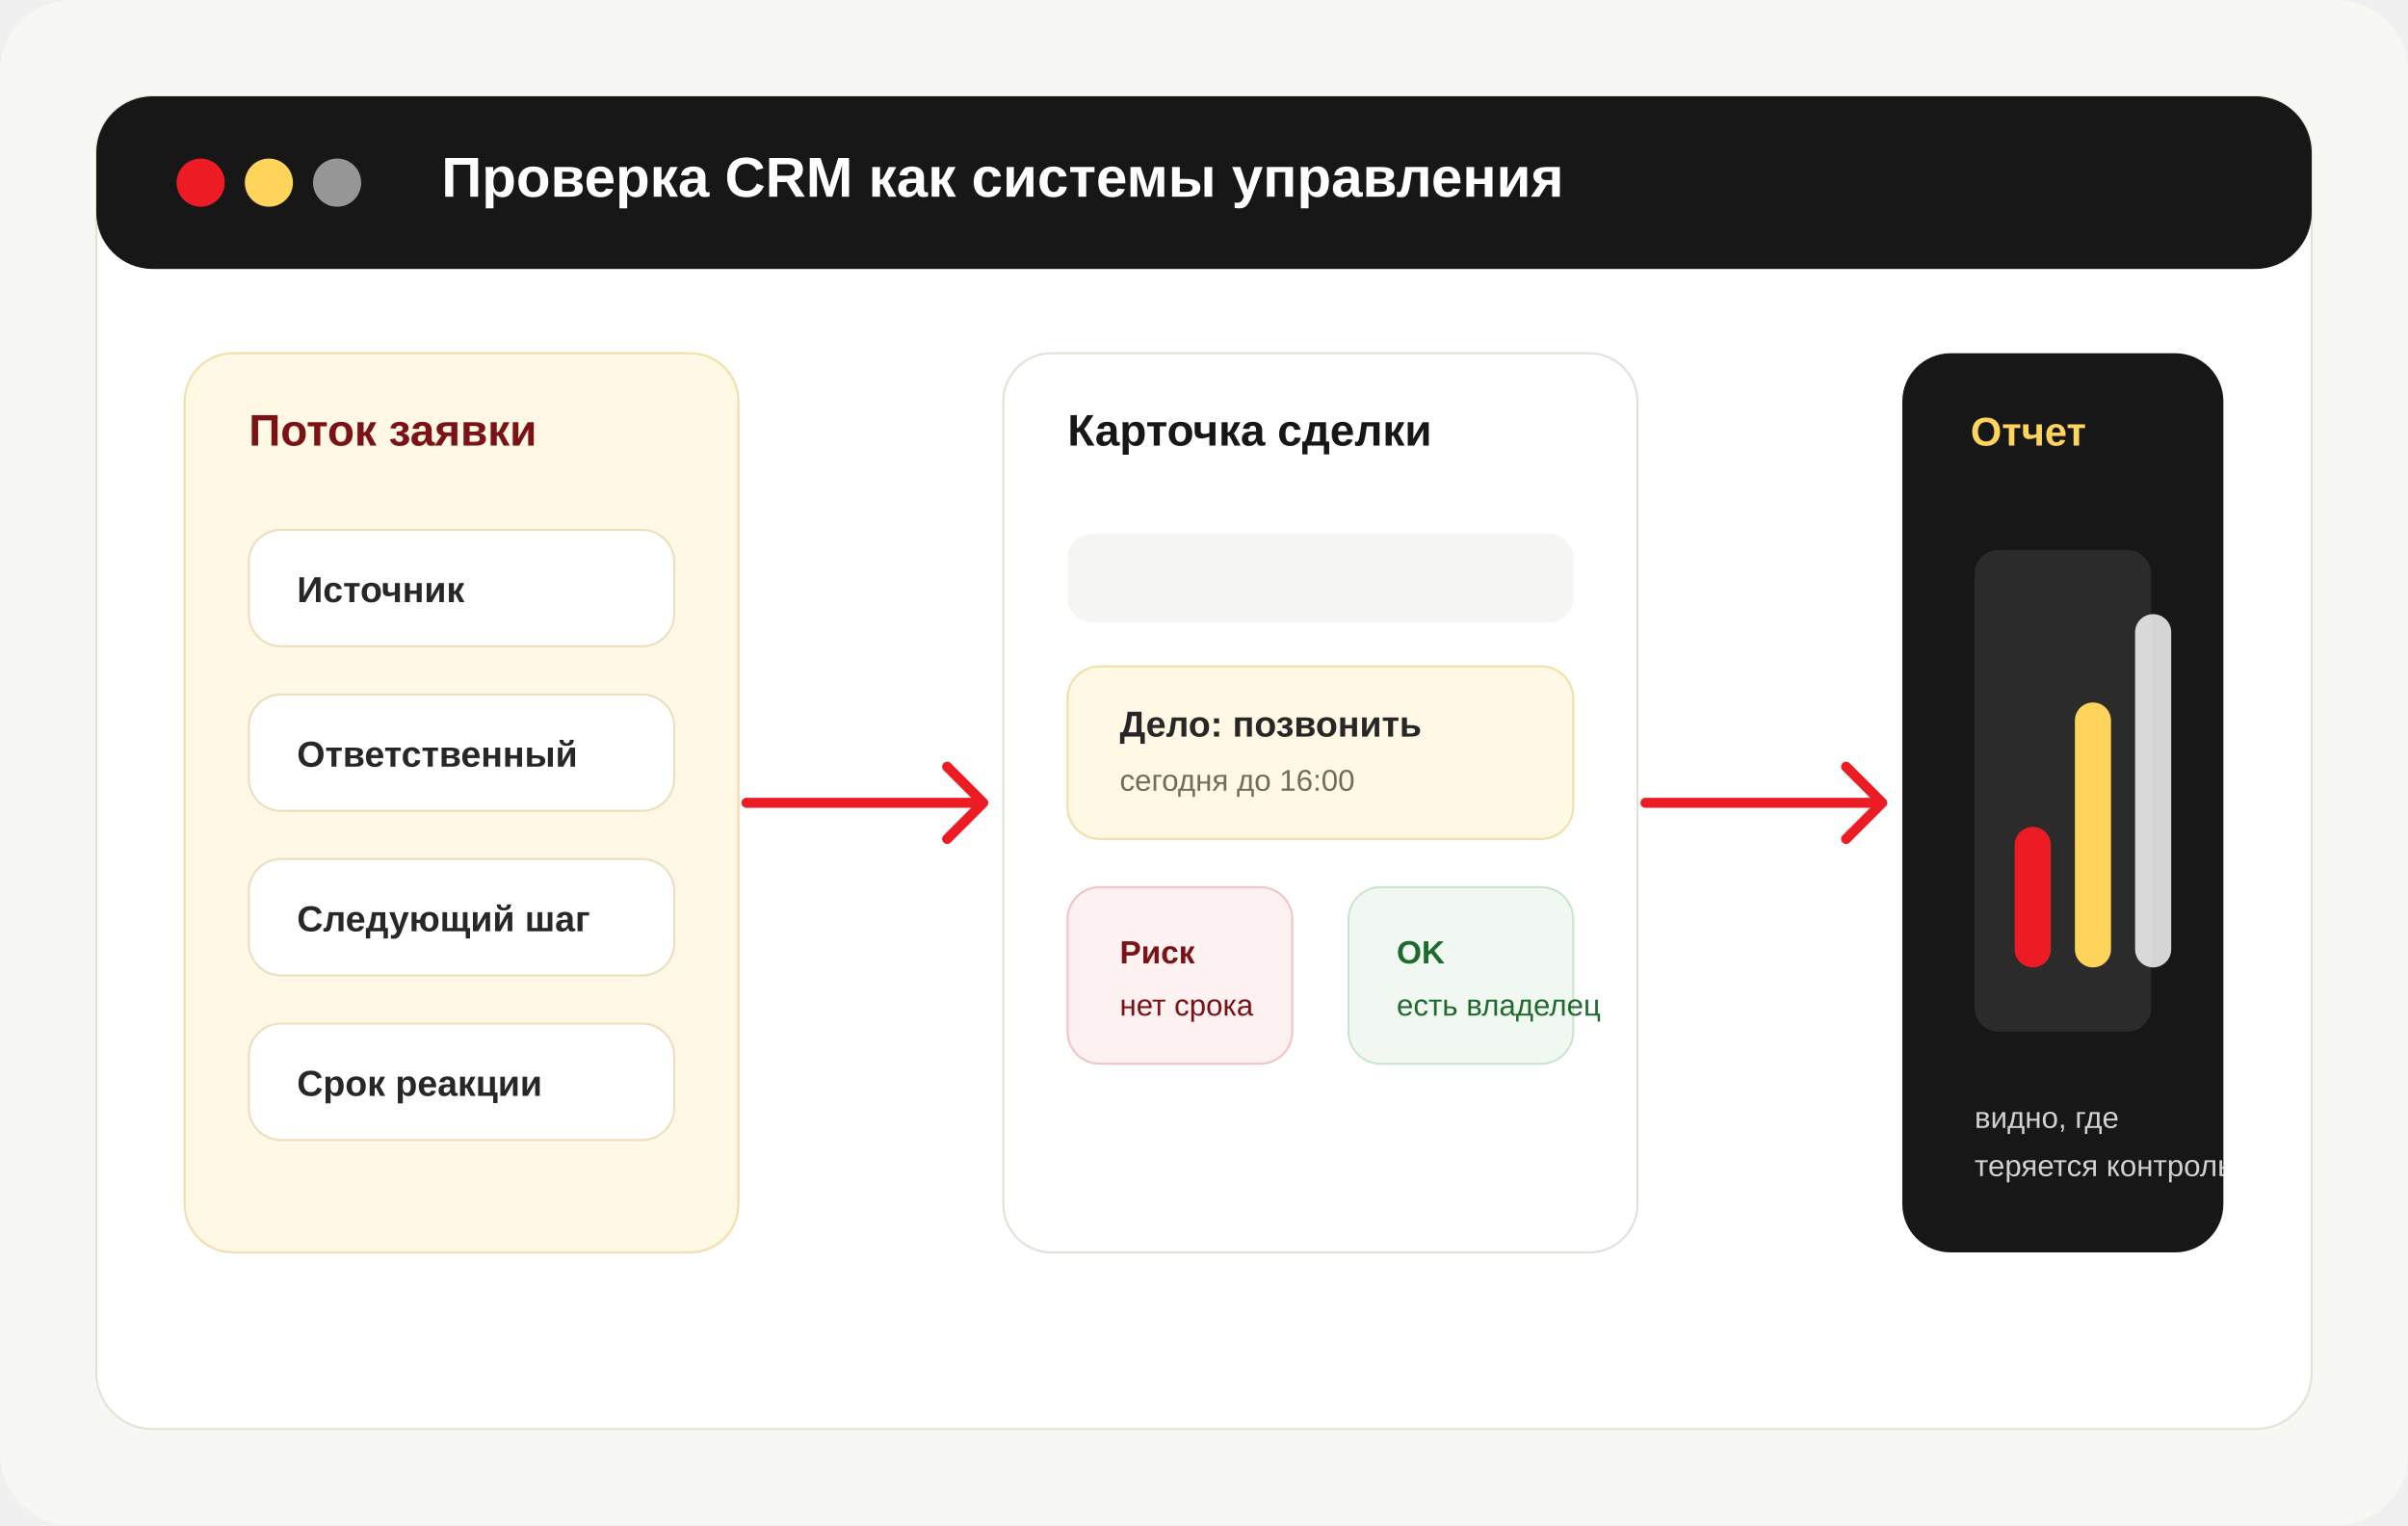
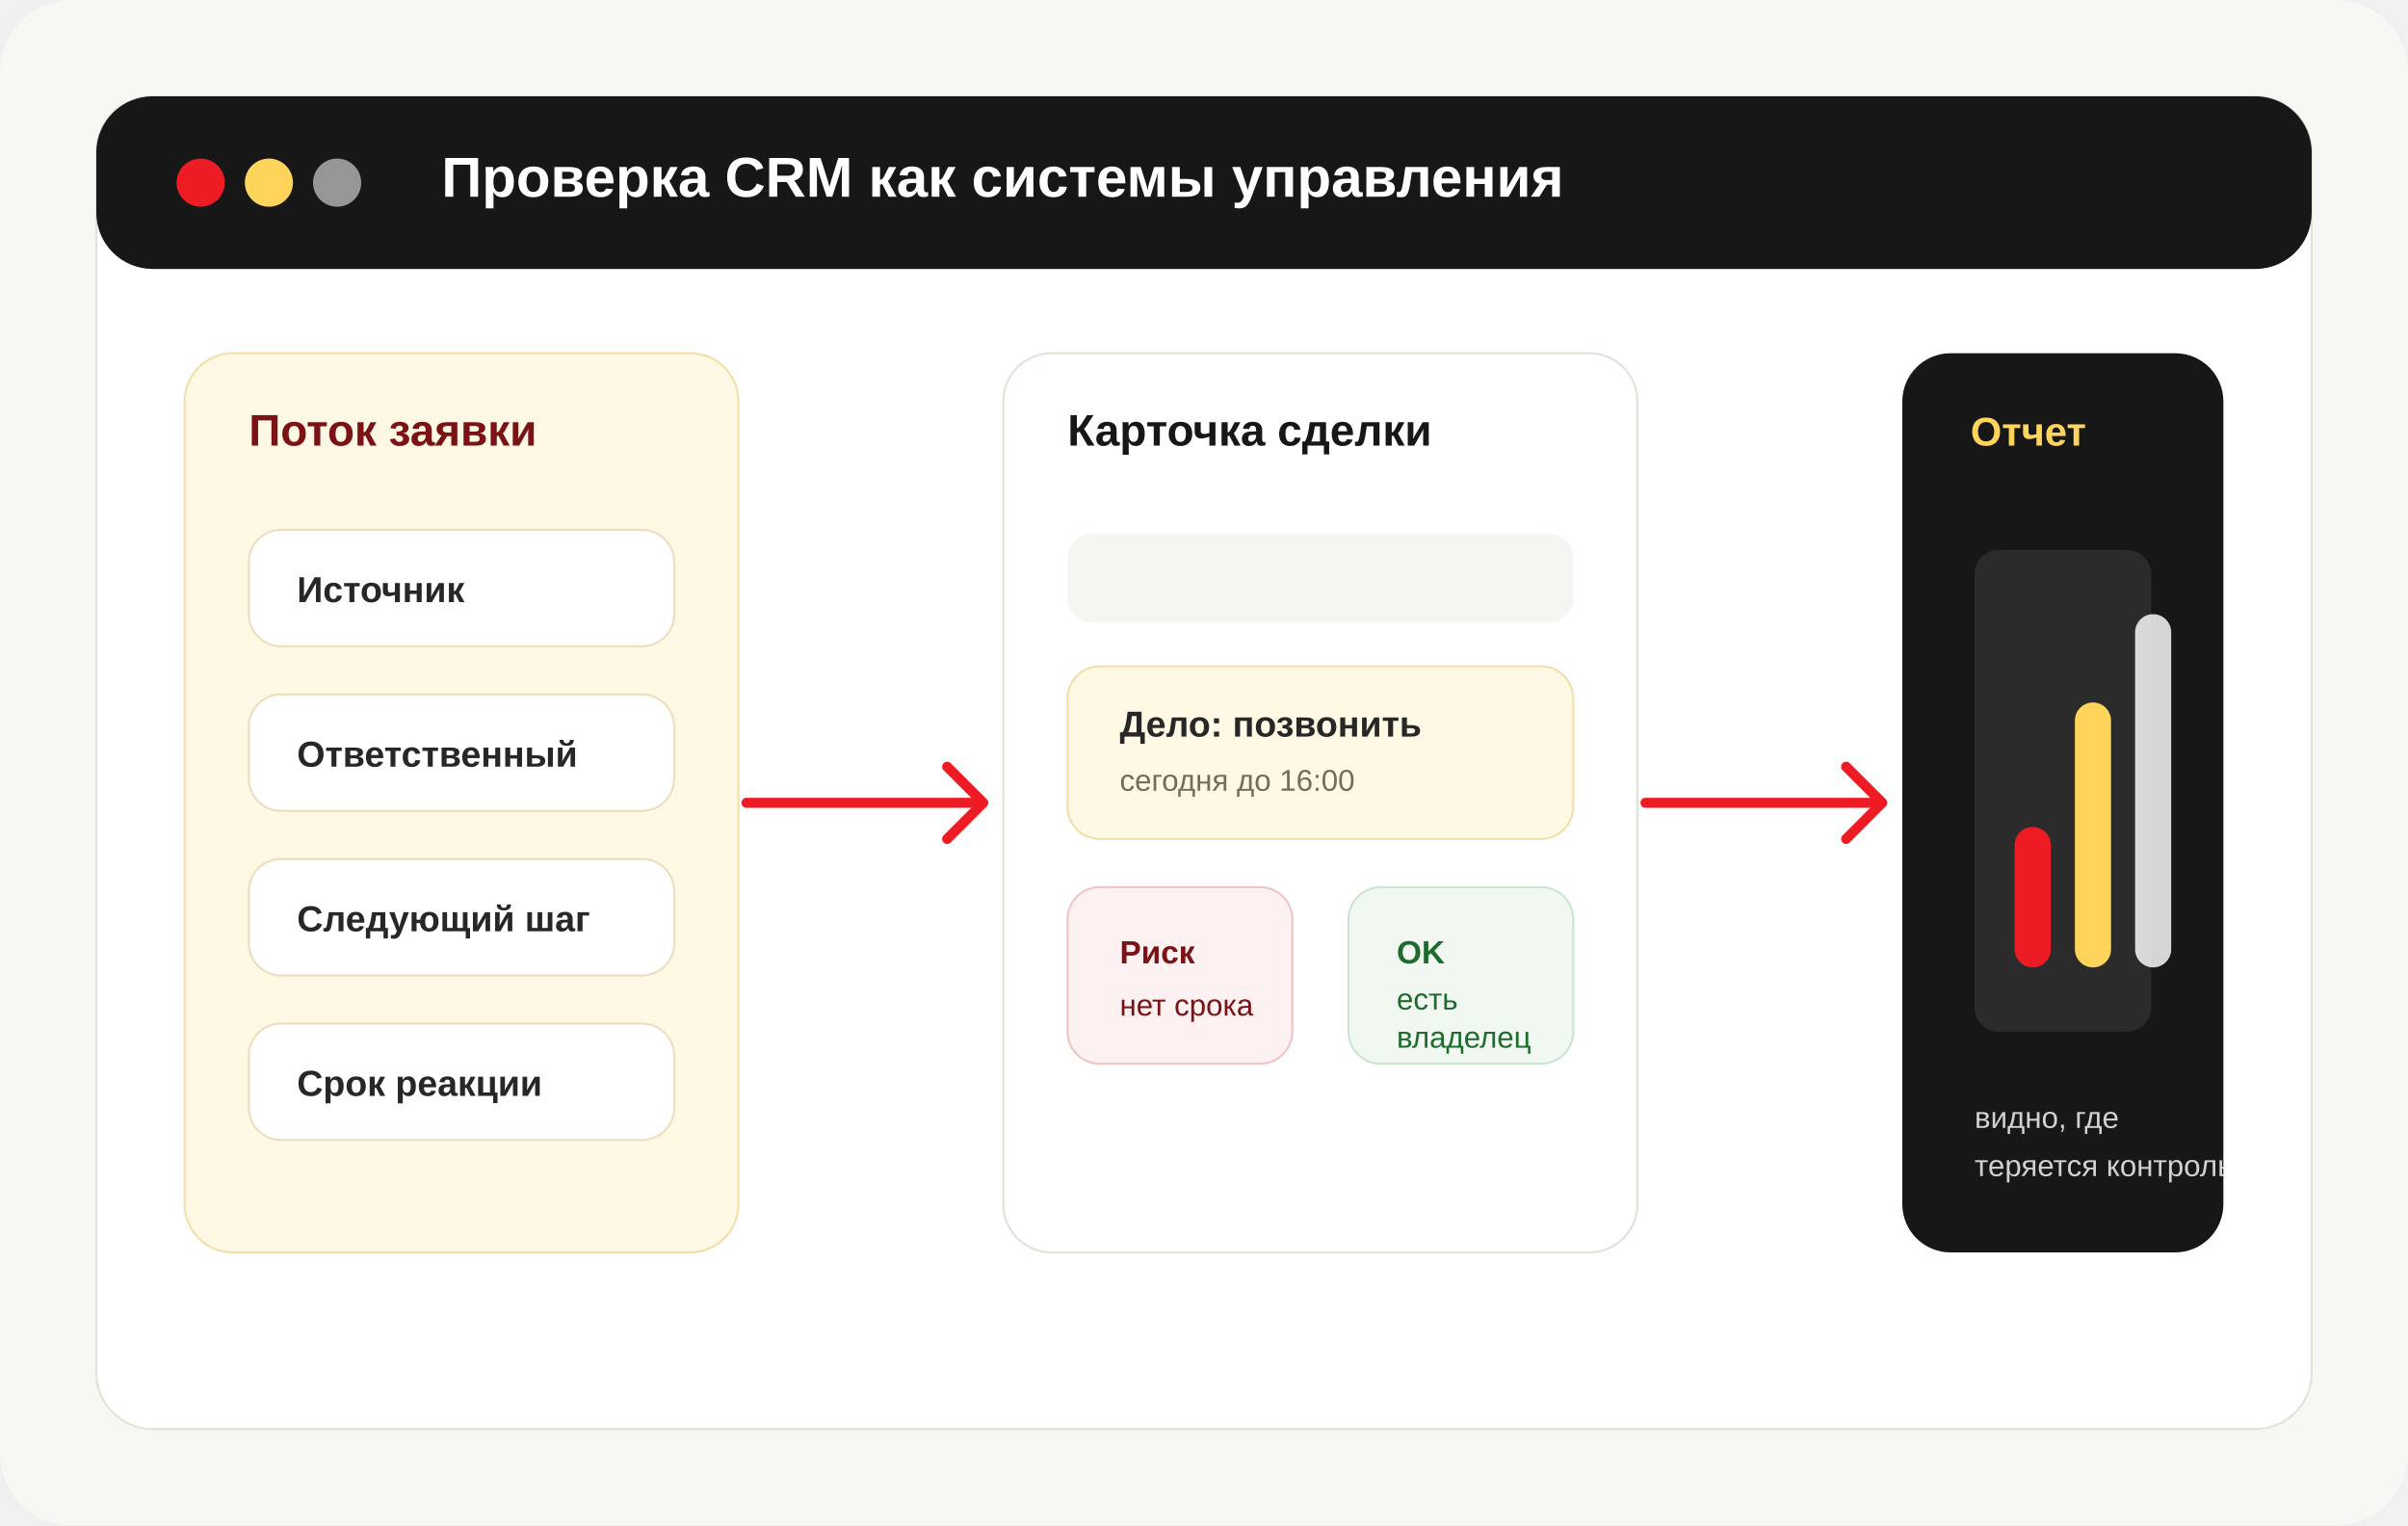
<svg xmlns="http://www.w3.org/2000/svg" width="1200" height="760" viewBox="0 0 1200 760" fill="none" role="img" aria-labelledby="title desc">
  <rect width="1200" height="760" rx="36" fill="#F7F7F4" />
  <rect x="48" y="48" width="1104" height="664" rx="28" fill="#FFFFFF" stroke="#E7E0D4" />
  <rect x="48" y="48" width="1104" height="86" rx="28" fill="#171717" />
  <circle cx="100" cy="91" r="12" fill="#ED1C24" />
  <circle cx="134" cy="91" r="12" fill="#FFD45A" />
  <circle cx="168" cy="91" r="12" fill="#FFFFFF" opacity=".55" />
  <text x="220" y="98" fill="#FFFFFF" font-family="Arial, sans-serif" font-size="28" font-weight="700">Проверка CRM как системы управления</text>
  <rect x="92" y="176" width="276" height="448" rx="24" fill="#FFF8E4" stroke="#F0DFA8" />
  <text x="124" y="222" fill="#7A1216" font-family="Arial, sans-serif" font-size="22" font-weight="700">Поток заявки</text>
  <rect x="124" y="264" width="212" height="58" rx="16" fill="#FFFFFF" stroke="#EDDDBF" />
  <text x="148" y="300" fill="#272727" font-family="Arial, sans-serif" font-size="18" font-weight="700">Источник</text>
  <rect x="124" y="346" width="212" height="58" rx="16" fill="#FFFFFF" stroke="#EDDDBF" />
  <text x="148" y="382" fill="#272727" font-family="Arial, sans-serif" font-size="18" font-weight="700">Ответственный</text>
  <rect x="124" y="428" width="212" height="58" rx="16" fill="#FFFFFF" stroke="#EDDDBF" />
  <text x="148" y="464" fill="#272727" font-family="Arial, sans-serif" font-size="18" font-weight="700">Следующий шаг</text>
  <rect x="124" y="510" width="212" height="58" rx="16" fill="#FFFFFF" stroke="#EDDDBF" />
  <text x="148" y="546" fill="#272727" font-family="Arial, sans-serif" font-size="18" font-weight="700">Срок реакции</text>
  <path d="M372 400H488" stroke="#ED1C24" stroke-width="5" stroke-linecap="round" />
  <path d="M472 382L490 400L472 418" stroke="#ED1C24" stroke-width="5" stroke-linecap="round" stroke-linejoin="round" />
  <rect x="500" y="176" width="316" height="448" rx="24" fill="#FFFFFF" stroke="#E4E0D7" />
  <text x="532" y="222" fill="#171717" font-family="Arial, sans-serif" font-size="22" font-weight="700">Карточка сделки</text>
  <rect x="532" y="266" width="252" height="44" rx="12" fill="#F5F5F2" />
  <rect x="532" y="332" width="252" height="86" rx="16" fill="#FFF8E4" stroke="#F0DFA8" />
  <text x="558" y="367" fill="#272727" font-family="Arial, sans-serif" font-size="18" font-weight="700">Дело: позвонить</text>
  <text x="558" y="394" fill="#746B5C" font-family="Arial, sans-serif" font-size="15">сегодня до 16:00</text>
  <rect x="532" y="442" width="112" height="88" rx="16" fill="#FEF1F2" stroke="#F2C2C5" />
  <text x="558" y="480" fill="#7A1216" font-family="Arial, sans-serif" font-size="16" font-weight="700">Риск</text>
  <text x="558" y="506" fill="#7A1216" font-family="Arial, sans-serif" font-size="15">нет срока</text>
  <rect x="672" y="442" width="112" height="88" rx="16" fill="#F1F8F2" stroke="#C9E5CD" />
  <text x="696" y="480" fill="#1E6B2D" font-family="Arial, sans-serif" font-size="16" font-weight="700">OK</text>
-   <text x="696" y="506" fill="#1E6B2D" font-family="Arial, sans-serif" font-size="15">есть владелец</text>
+   <text x="696" y="503" fill="#1E6B2D" font-family="Arial, sans-serif" font-size="15">есть</text>
+   <text x="696" y="522" fill="#1E6B2D" font-family="Arial, sans-serif" font-size="15">владелец</text>
  <path d="M820 400H936" stroke="#ED1C24" stroke-width="5" stroke-linecap="round" />
  <path d="M920 382L938 400L920 418" stroke="#ED1C24" stroke-width="5" stroke-linecap="round" stroke-linejoin="round" />
  <rect x="948" y="176" width="160" height="448" rx="24" fill="#171717" />
  <text x="982" y="222" fill="#FFD45A" font-family="Arial, sans-serif" font-size="20" font-weight="700">Отчет</text>
  <rect x="984" y="274" width="88" height="240" rx="12" fill="#2B2B2B" />
  <rect x="1004" y="412" width="18" height="70" rx="9" fill="#ED1C24" />
  <rect x="1034" y="350" width="18" height="132" rx="9" fill="#FFD45A" />
  <rect x="1064" y="306" width="18" height="176" rx="9" fill="#FFFFFF" opacity=".82" />
  <text x="984" y="562" fill="#FFFFFF" opacity=".8" font-family="Arial, sans-serif" font-size="15">видно, где</text>
  <text x="984" y="586" fill="#FFFFFF" opacity=".8" font-family="Arial, sans-serif" font-size="15">теряется контроль</text>
</svg>
